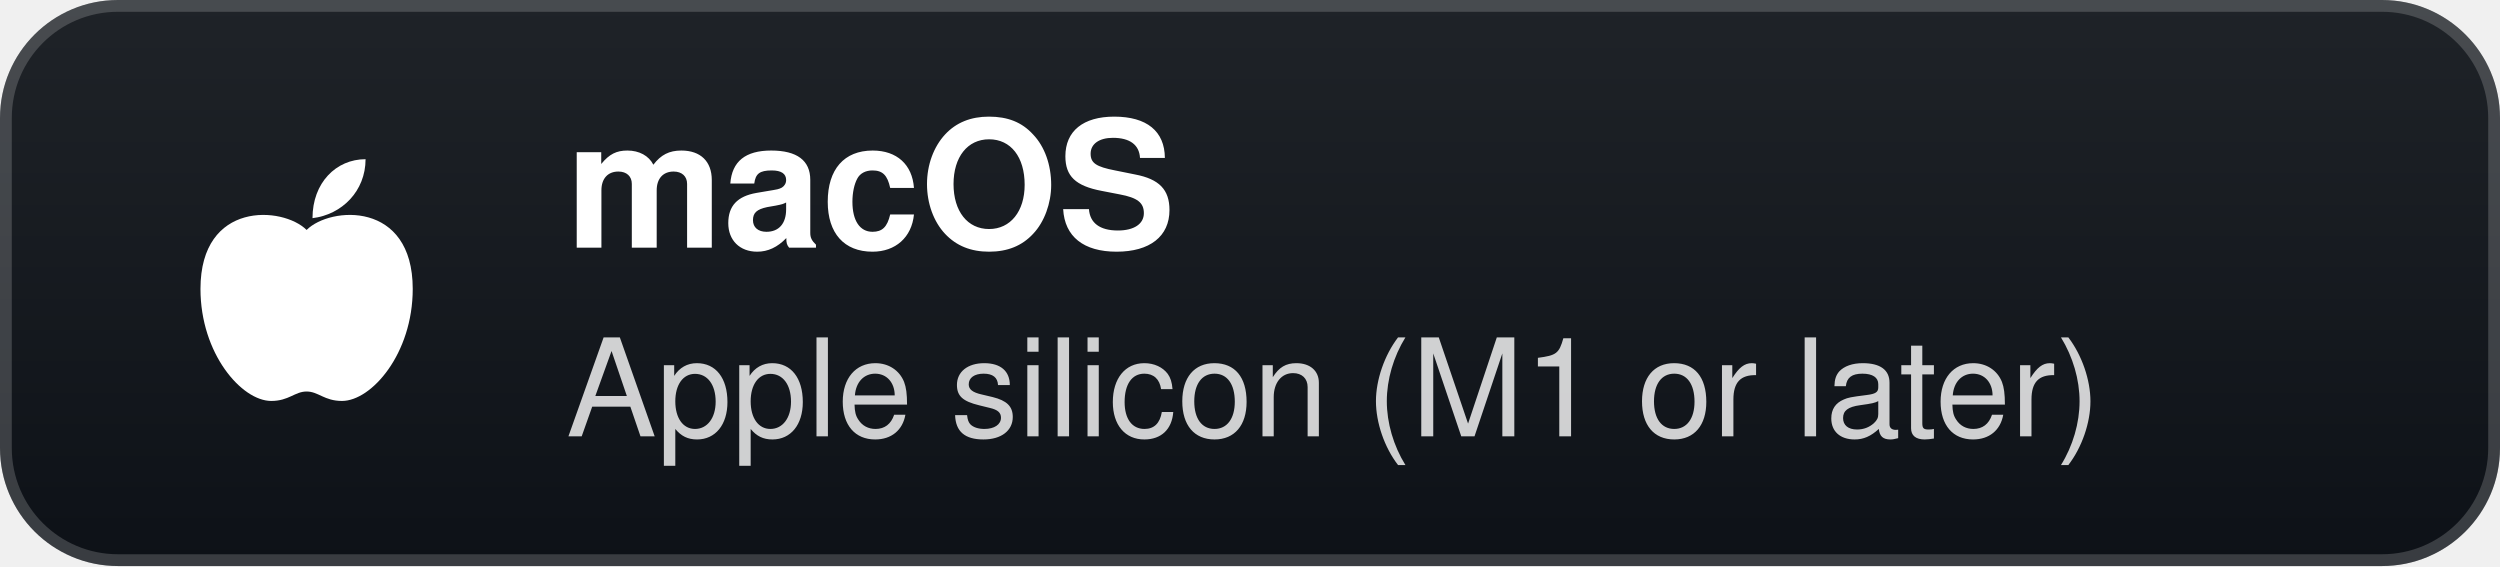
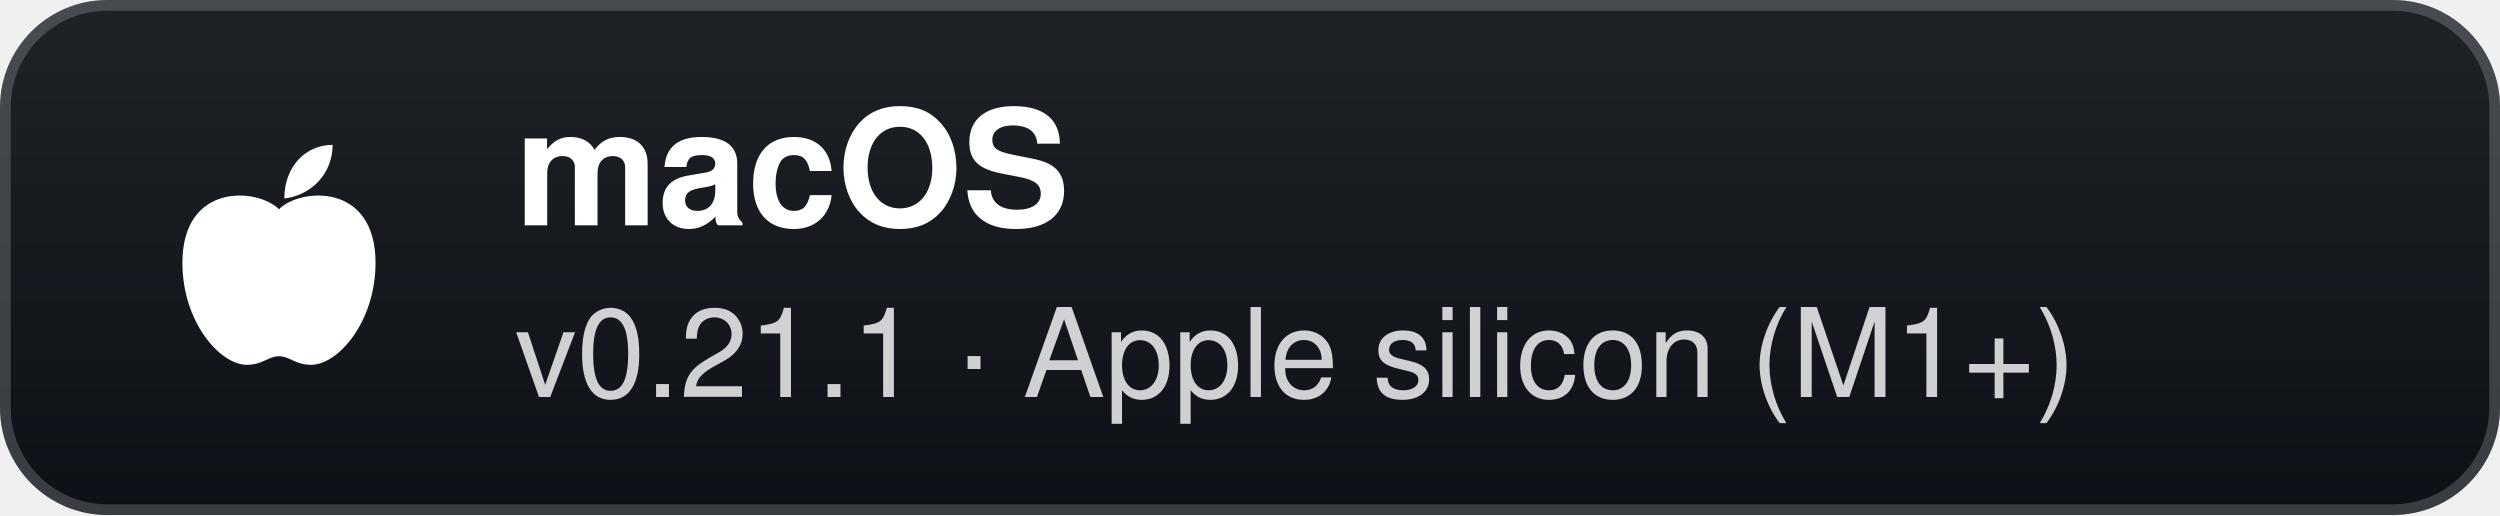
- <svg xmlns="http://www.w3.org/2000/svg" width="212" height="48" viewBox="0 0 212 48" role="img" aria-label="macOS: Apple silicon (M1 or later)">
+ <svg xmlns="http://www.w3.org/2000/svg" width="233" height="48" viewBox="0 0 233 48" role="img" aria-label="macOS: v0.21.1 · Apple silicon (M1+)">
  <defs>
    <linearGradient id="g" x1="0" y1="0" x2="0" y2="1">
      <stop offset="0" stop-color="#1f2328" />
      <stop offset="1" stop-color="#0d1117" />
    </linearGradient>
  </defs>
-   <rect width="212" height="48" rx="10" fill="url(#g)" />
-   <rect x="0.5" y="0.5" width="211" height="47" rx="9.5" fill="none" stroke="#ffffff" stroke-opacity="0.18" />
+   <rect width="233" height="48" rx="10" fill="url(#g)" />
+   <rect x="0.5" y="0.5" width="232" height="47" rx="9.5" fill="none" stroke="#ffffff" stroke-opacity="0.18" />
  <g transform="translate(26 24)">
    <path d="M0 -4.5 C-2 -6.5 -9 -7 -9 0.5 C-9 6 -5.5 10 -3 10 C-1.5 10 -1 9.2 0 9.2 C1 9.2 1.5 10 3 10 C5.5 10 9 6 9 0.5 C9 -7 2 -6.5 0 -4.5 Z" fill="#fff" />
    <path d="M0.5 -5.5 C0.5 -8.5 2.5 -10.5 5 -10.5 C5 -7.8 3 -5.8 0.5 -5.5 Z" fill="#fff" />
  </g>
  <text x="48" y="21" fill="#ffffff" font-family="'Segoe UI',-apple-system,BlinkMacSystemFont,Helvetica,Arial,sans-serif" font-size="15" font-weight="700">macOS</text>
-   <text x="48" y="37" fill="#ffffff" fill-opacity="0.8" font-family="'Segoe UI',-apple-system,BlinkMacSystemFont,Helvetica,Arial,sans-serif" font-size="11.5">Apple silicon (M1 or later)</text>
+   <text x="48" y="37" fill="#ffffff" fill-opacity="0.8" font-family="'Segoe UI',-apple-system,BlinkMacSystemFont,Helvetica,Arial,sans-serif" font-size="11.5">v0.21.1 · Apple silicon (M1+)</text>
</svg>
